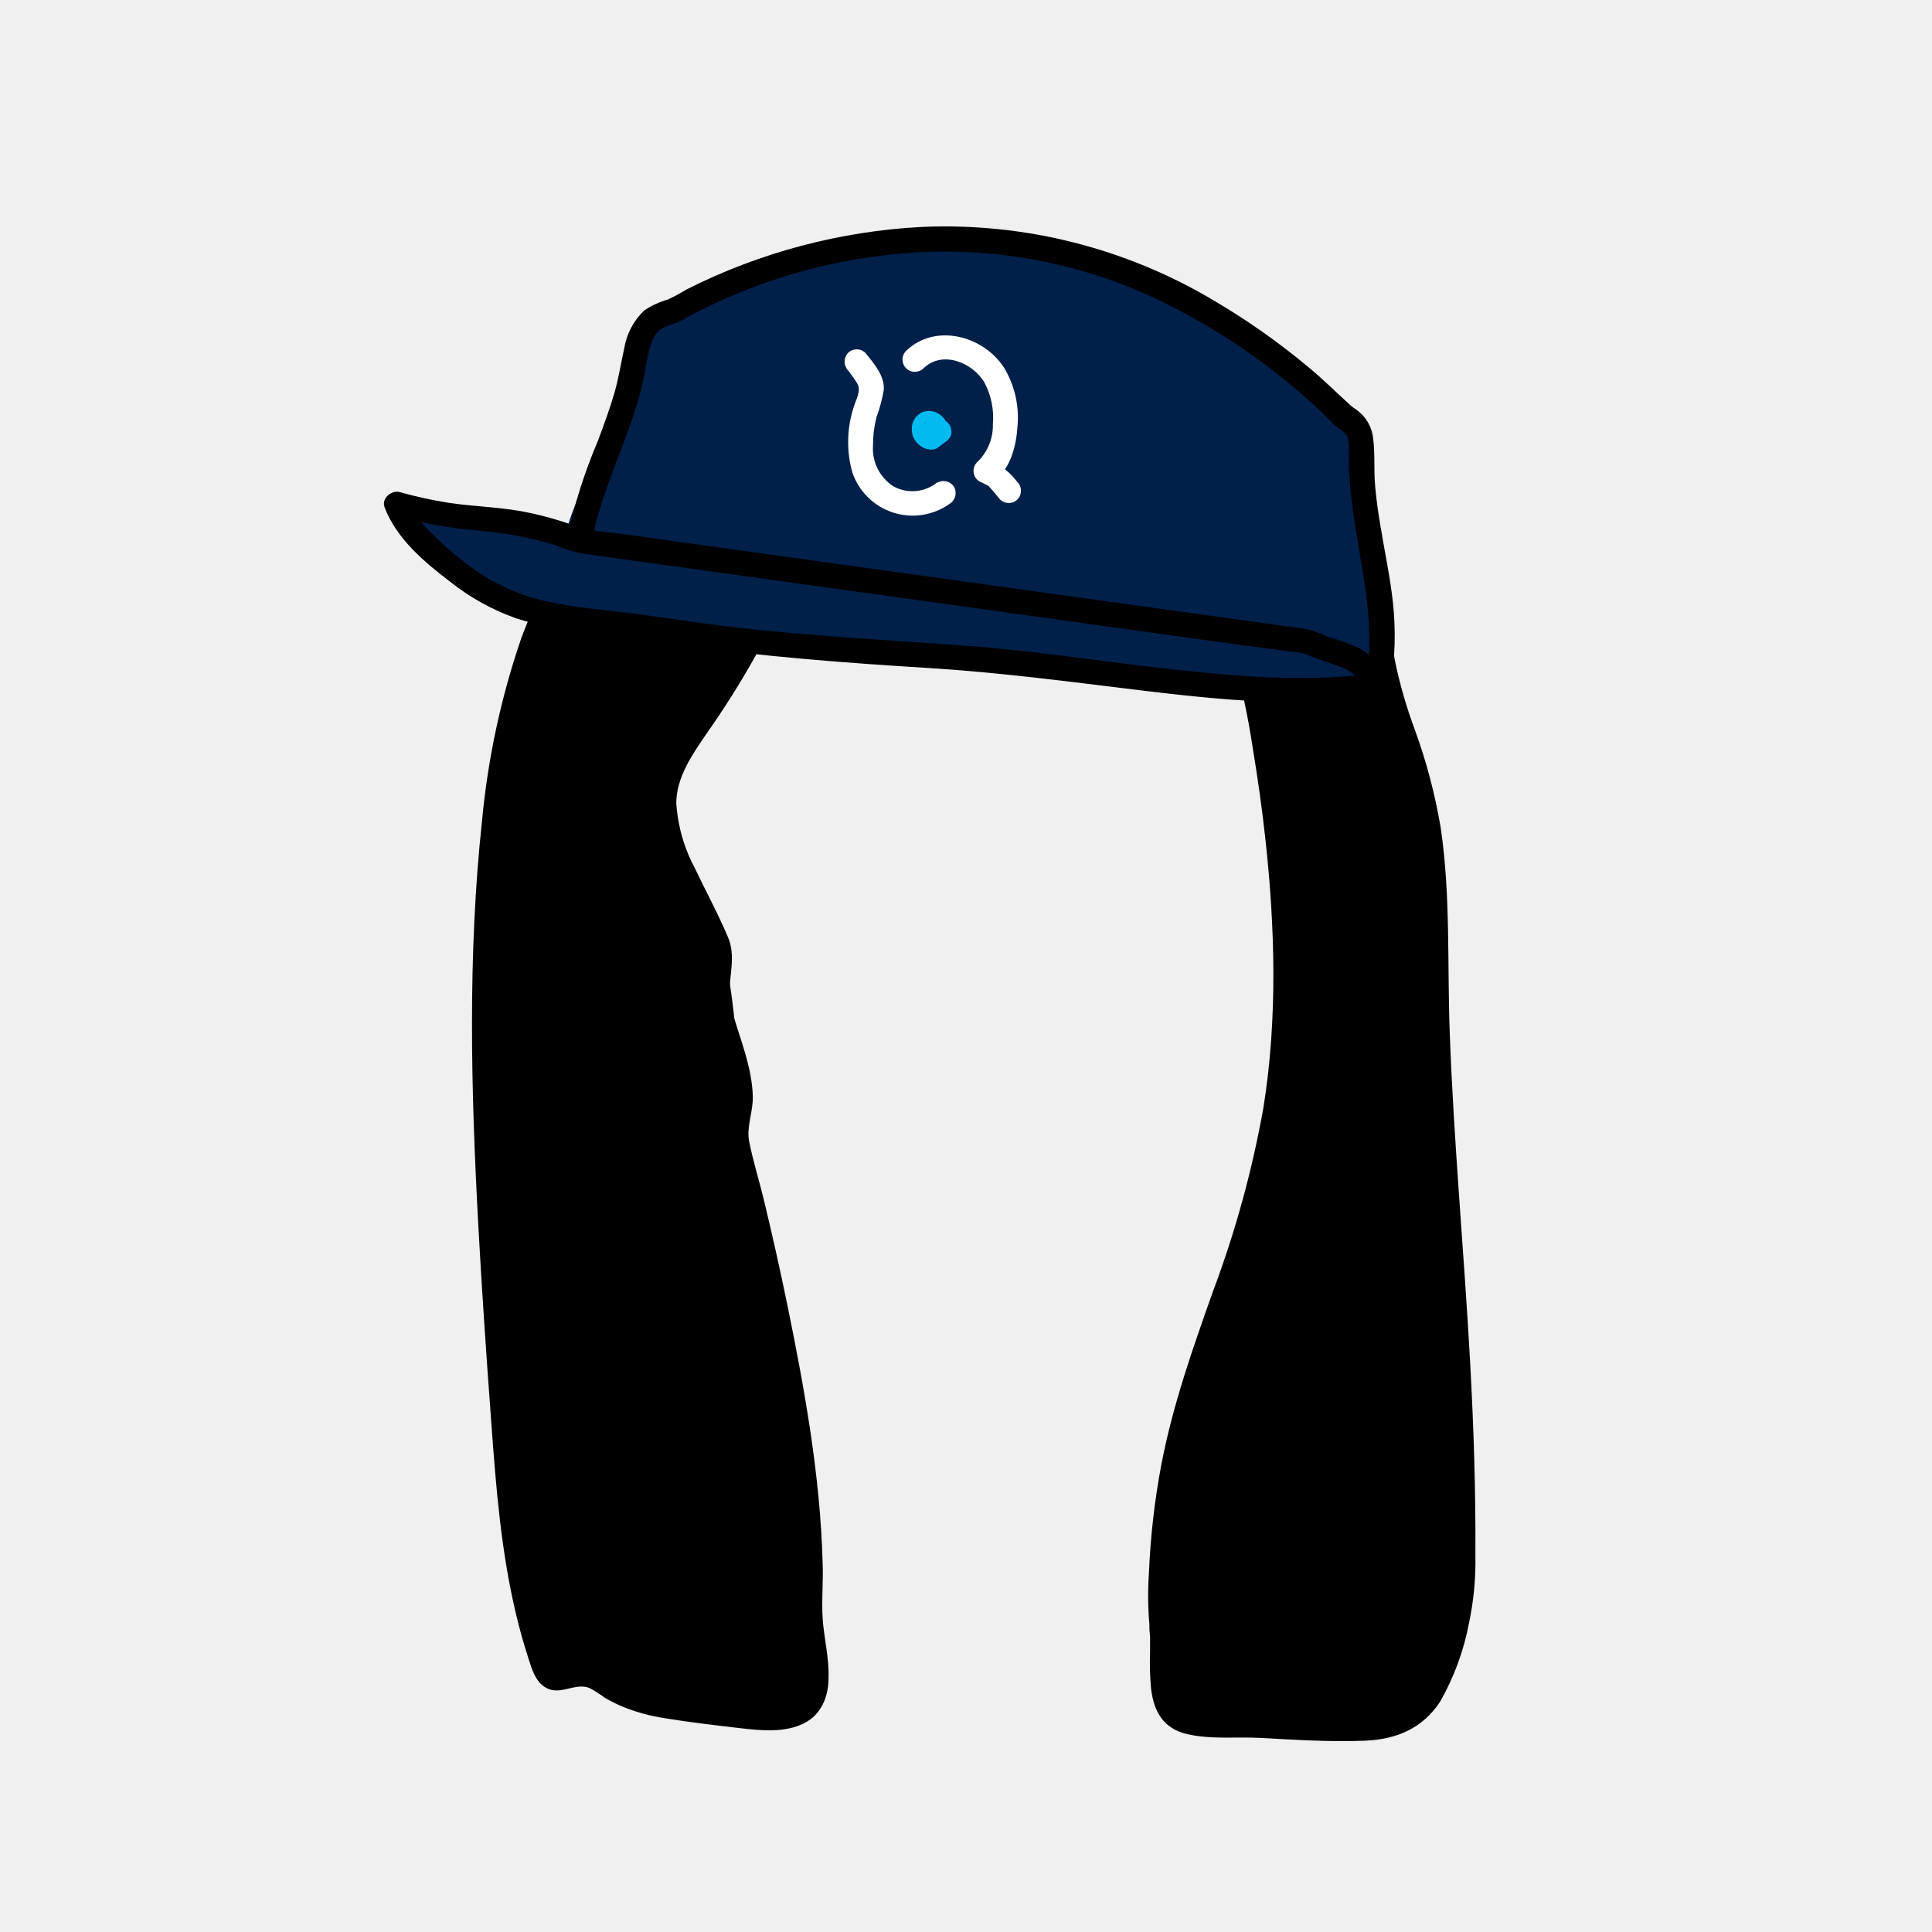
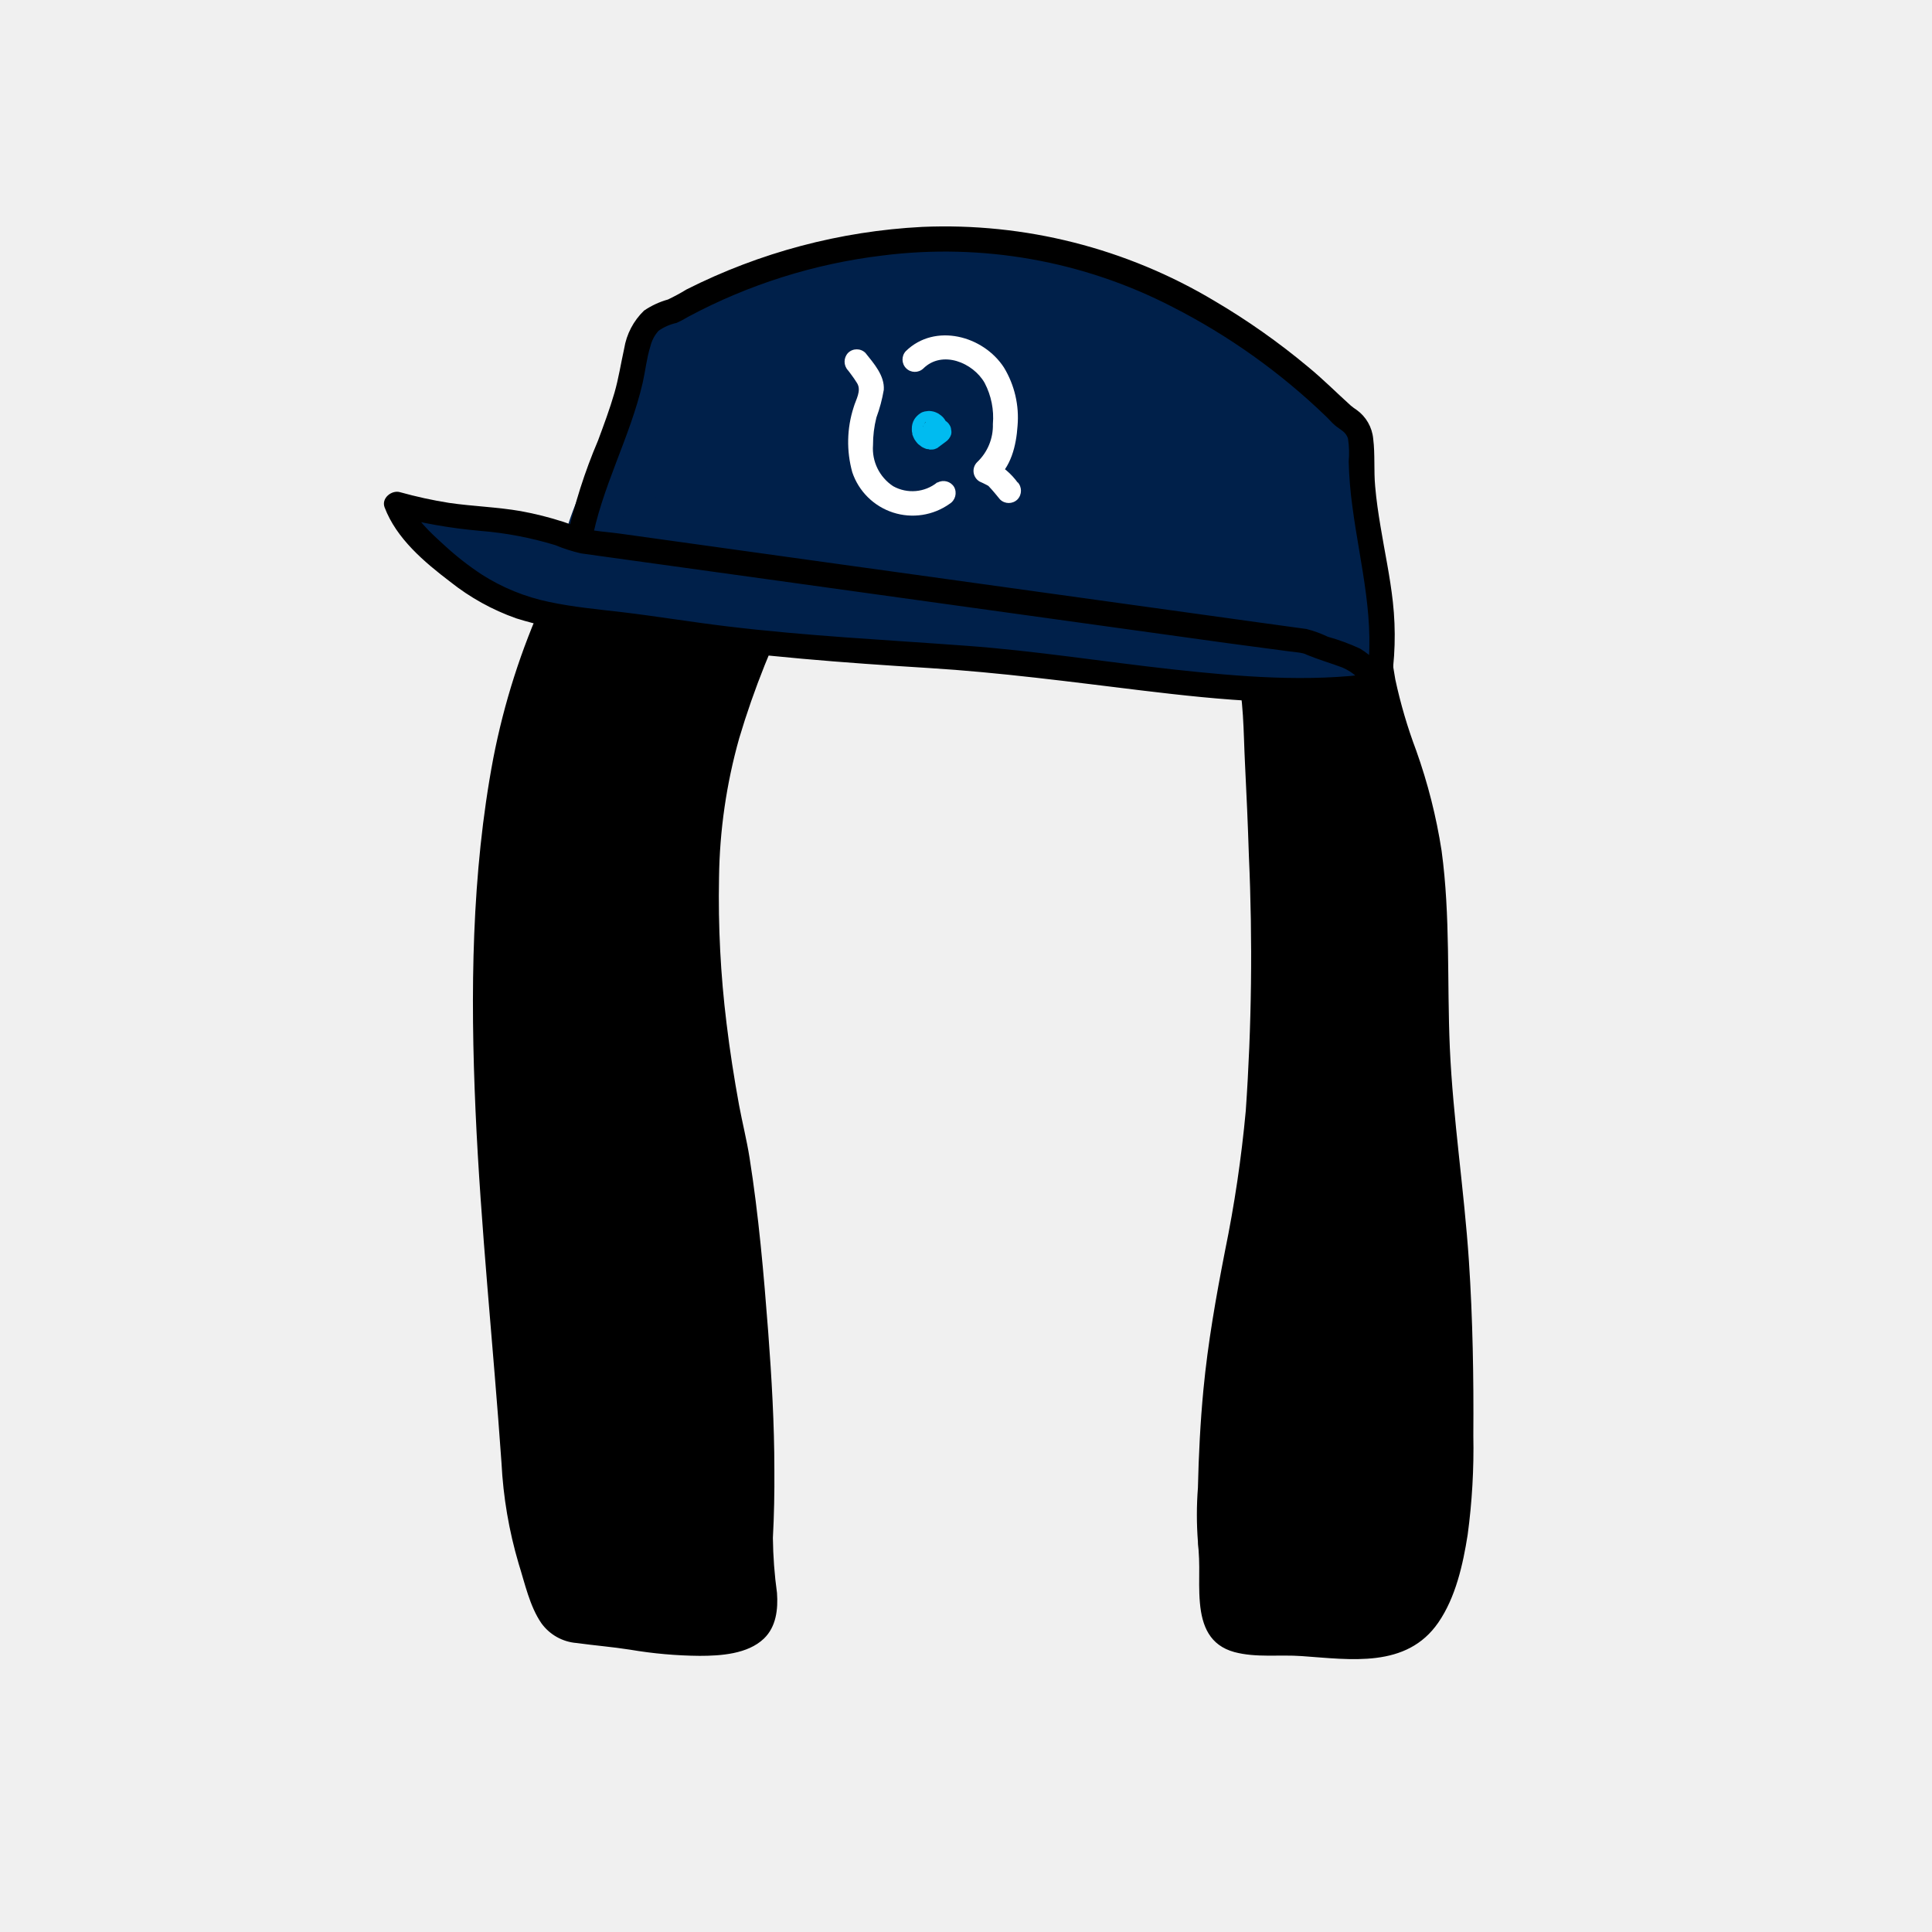
<svg xmlns="http://www.w3.org/2000/svg" viewBox="0 0 235 235">
  <g id="hair-9">
    <g class="c-hair">
-       <path d="M178,185.56c-.38-29.29-3.06-42.16-3.44-71.46a88.58,88.58,0,0,0-1-14.19,89.45,89.45,0,0,0-4.19-14.28c-2.24-6.3-2.28-20.19-6.59-25.3s-10.54-12.8-17.1-16l-.12.66a22.89,22.89,0,0,0-4.79-2.6c-4-1.61-8.16-4.82-12.44-5.44-7.33-1.06-14.83.45-22.16-.62l-1.56-.62-3.87,6.56.32-1.66c-12.8,4.41-20.75,6.49-25.33,14.81-4.39,8-8.8,16-11.63,24.62-3,9.09-4.13,18.67-4.71,28.21-1.28,21.2.24,42.45,1.75,63.63.74,10.25,1.49,20.63,4.83,30.34,1.47,4.29,3.58-.41,7.25,2.27,3.07,2.23,6.79,3,10.49,3.36,3.31.33,9,1.58,12.17.84,5.78-1.37,2.37-8.65,2.65-13.55,1.13-19.3-8.92-56.31-8.92-56.31-.1-2,.64-4,.47-5.86-.39-4.33-.6-8.83-1.29-13.21-1.4-8.85-11-18.22-7-26.37,2.75-5.54,5-10.17,8.6-15.19s6.72-10.79,6.63-17l.69-3.52c1.6,1.46,4,1.91,6.19,2.21a158.9,158.9,0,0,0,29.73,1.29A53.4,53.4,0,0,0,143.47,60c3.32,6.72,7.64,15.92,9,23.06,13.06,67.48-11,70.83-11.32,111.42,0,3.6.05,1.2.27,4.8.12,2.17-.39,7.09,1.07,8.89,1.68,2.08,6.61,1.43,9,1.58q6.22.36,12.47.44c2.5,0,5.14,0,7.27-1.31s3.47-3.84,4.32-6.29C178.17,195.28,178.09,193.33,178,185.56Z" />
+       <path d="M178,179.66c-.38-29.29-3.05-34.16-3.44-63.46a88.58,88.58,0,0,0-1-14.19,87.43,87.43,0,0,0-4.19-14.28c-2.24-6.3-2.27-20.19-6.58-25.3s-10.55-12.8-17.11-16l-.12.67a22.65,22.65,0,0,0-4.78-2.61c-4-1.61-8.17-4.82-12.45-5.44-7.33-1.06-14.83.45-22.16-.62l-1.55-.62-3.72,6.29.16-1.39c-12.79,4.42-20.75,6.49-25.33,14.81-4.39,8-8.8,16-11.63,24.62-3,9.09-4.13,18.67-4.7,28.21-1.28,21.2,1.23,42.45,2.75,63.63.73,10.25.49,10.63,3.82,20.34,1.47,4.29,1.49,3.52,7.46,4.35,3.75.53,9.58.92,13.28,1.28,3.31.33-.46.17,2.7-.58,5.78-1.36,2.9-10.76,3.19-15.66,1.12-19.3-3-42.78-3-42.78-3.6-16.47-3.09-32.82-1.84-44.38a71,71,0,0,1,6.8-23.09,83,83,0,0,0,3.62-11c1.7.95,4.17.76,6.18,1,9.85,1.36,19.36.36,29.29-.14a52.55,52.55,0,0,0,9.78-1.23c3.38,6.71,8.53,15.81,9,23.06,4.49,67.91-4.94,58.83-5.31,99.42,0,3.6,0,1.21.26,4.8.13,2.17-.39,7.09,1.07,8.89,1.68,2.08,6.61,1.43,9,1.58,4.16.24,2.31.39,6.47.44,2.5,0,5.14,0,7.27-1.31s3.47-3.84,4.32-6.29C178.17,185.38,178.09,187.43,178,179.66Z" />
    </g>
-     <path id="stroke" d="M178.83,165.86c-.73-13.42-2-26.8-2.49-40.23-.31-8.29.12-16.73-1.1-24.95a67.42,67.42,0,0,0-3.15-11.93,57.25,57.25,0,0,1-2.44-8.5c-1-5.61-1.37-11.54-3.47-16.89a22.59,22.59,0,0,0-4.33-6.5A95.14,95.14,0,0,0,154.57,49a34.53,34.53,0,0,0-8.09-5.91,1.6,1.6,0,0,0-.68-.16,35.58,35.58,0,0,0-9-5.07,61.4,61.4,0,0,0-16.68-3.5c-3-.28-5.94-.51-8.91-.64a18,18,0,0,0-8.06,1.19,1.34,1.34,0,0,0-.72,1.3,1.56,1.56,0,0,0-.52.48c-.62.89-1.23,1.81-1.82,2.73-5.5,1.88-11.19,3.54-16.31,6.31A24.79,24.79,0,0,0,78,50a29.06,29.06,0,0,0-4.63,6.76A146.92,146.92,0,0,0,63.45,77.5a95.86,95.86,0,0,0-4.82,22.35c-1.76,16.32-1.34,32.86-.45,49.22.44,8.09,1,16.17,1.6,24.25.56,7.73,1.19,15.51,3,23.07q.65,2.73,1.51,5.38c.41,1.27.84,2.77,2.07,3.49,1.8,1.07,3.58-.67,5.36.07a15.64,15.64,0,0,1,1.85,1.18,17.86,17.86,0,0,0,2.19,1.09A22.49,22.49,0,0,0,80.89,209c3,.49,6,.84,9,1.19,2.55.3,5.51.62,7.89-.57,2.14-1.06,3-3.27,3-5.54.08-2.44-.56-4.84-.72-7.27-.14-2.23.1-4.5,0-6.74-.28-10.46-2.16-20.92-4.25-31.15q-1.35-6.58-2.93-13.11c-.56-2.31-1.3-4.63-1.76-7-.34-1.74.49-3.62.45-5.42-.09-3.65-1.62-7.17-2.59-10.64-.83-2.94.78-5.86-.41-8.7s-2.68-5.56-4-8.35a19.52,19.52,0,0,1-2.31-8c0-3.17,2-6,3.7-8.49a108.16,108.16,0,0,0,10.3-18.12,24.85,24.85,0,0,0,2.2-9.06c3.34,1.34,7.63.82,11,.81q8.19,0,16.38-.17a80.63,80.63,0,0,0,14-1.22c.77-.15,1.52-.33,2.27-.53a116.72,116.72,0,0,1,7.84,18.74A91.47,91.47,0,0,1,152.38,91c.6,3.62,1.12,7.26,1.52,10.92,1.2,10.86,1.51,22-.22,32.79A126.84,126.84,0,0,1,147.57,157c-2.47,6.95-4.92,13.89-6.31,21.15a91.68,91.68,0,0,0-1.51,13.2,39.63,39.63,0,0,0,.06,6.26c0-.33,0,.33,0,.42,0,.35.06.71.08,1.07,0,.64,0,1.27,0,1.9a33.88,33.88,0,0,0,.12,4.39c.33,2.82,1.51,4.89,4.43,5.55s5.9.3,8.79.45c4.24.23,8.56.51,12.82.34,3.8-.16,7-1.49,9.14-4.78a31.07,31.07,0,0,0,3.49-9.51,36.5,36.5,0,0,0,.78-8.34C179.51,181.33,179.25,173.59,178.83,165.86ZM87.17,80.15C85,83,84.7,85.82,82.74,88.86c-1.64,2.54-3.19,5.19-3.36,8.27-.32,5.63,3.14,10.93,5.47,15.8,1.27,2.65.12,5.25.68,8.12.69,3.48,2.12,6.77,2.83,10.25a13.62,13.62,0,0,1,0,4.89,9.82,9.82,0,0,0-.14,3.15c.12.57.3,1.13.45,1.68q1.13,4.39,2.15,8.8a277.24,277.24,0,0,1,5.4,29,100.9,100.9,0,0,1,.93,14.32,42.33,42.33,0,0,0,.3,6.75c.25,1.83.86,4.35,0,6.1-1,2-4.3,1.54-6.07,1.39-2.82-.23-5.63-.72-8.44-1.06a25.06,25.06,0,0,1-4.85-1A20.23,20.23,0,0,1,73.72,203a5.62,5.62,0,0,0-3.41-.86,16.9,16.9,0,0,1-2.41.49c-.18,0,0,.14-.21-.26a12.66,12.66,0,0,1-.81-2.31q-.82-2.67-1.43-5.4a99.19,99.19,0,0,1-1.78-11.11c-.84-7.67-1.27-15.39-1.79-23.08-1.06-15.88-1.85-31.82-1.18-47.73A149.68,149.68,0,0,1,63.11,90,87.23,87.23,0,0,1,70.36,68.9c1.62-3.34,3.36-6.6,5.14-9.85a30.37,30.37,0,0,1,4.41-6.76c3.38-3.52,8-5.42,12.54-7.07,1.76-.64,3.53-1.25,5.3-1.85a46.59,46.59,0,0,0-2.88,6.37c-1.2,3.4-1.69,7.82,1,10.6a1.44,1.44,0,0,0-.31.93C95.59,68.46,91.38,74.65,87.17,80.15Zm48.19-21a1.4,1.4,0,0,0-.73-1.29c-3.28-1.53-6.58-3-9.83-4.61-2.42-1.18-4.91-2.55-6.22-5-.91-1.71-3.5-.19-2.59,1.51,1.47,2.75,4.13,4.5,6.84,5.85s5.48,2.62,8.23,3.89l-2.54.11c-2.08.07-4.17.11-6.25.14a1.28,1.28,0,0,0-.37-.29c-3.28-1.54-6.58-3-9.84-4.62-2.41-1.18-4.9-2.54-6.22-5-.91-1.7-3.5-.19-2.59,1.52,1.47,2.74,4.13,4.49,6.85,5.85,1.81.9,3.64,1.76,5.48,2.61h-.86q-3.56,0-7.12,0a43.49,43.49,0,0,1-6.15-.16c-10.6-1.5.17-17.41,3.06-21.56a1.33,1.33,0,0,0,.26-.74,14.63,14.63,0,0,1,6.23-.75c2.25.09,4.5.27,6.75.45a74.75,74.75,0,0,1,13.94,2.17,35.45,35.45,0,0,1,10.62,4.74,25.33,25.33,0,0,1,4.33,3.68,12.26,12.26,0,0,1,3.1,4.68c.61,2.17-1.22,2.93-2.89,3.75a29.36,29.36,0,0,1-6,2.1A44.5,44.5,0,0,1,135.36,59.2ZM175.9,196.46c-.7,3.09-1.62,6.64-3.45,9.27-2.31,3.31-6.33,3-9.93,3-4-.07-8-.43-12-.45-1.33,0-2.66.06-4-.05-.92-.07-2.29-.17-2.92-.94s-.68-2.63-.71-3.7c0-1.31,0-2.61,0-3.92,0-.62-.06-1.26-.13-1.88,0-.22,0-.43-.07-.65,0,0-.05-.37-.06-.45a.32.32,0,0,1,0-.08c0-.17,0-.34,0-.51,0-.76,0-1.51,0-2.26a88,88,0,0,1,1.13-13,125.12,125.12,0,0,1,5.91-21A149.12,149.12,0,0,0,156,138.79a113.64,113.64,0,0,0,1.55-29.86,202.56,202.56,0,0,0-2.63-21,75.57,75.57,0,0,0-2.35-10.53,102.73,102.73,0,0,0-3.92-10c-1.1-2.48-2.27-4.92-3.46-7.35.55-.2,1.11-.42,1.66-.65,1.92-.82,4.36-1.79,5.46-3.69a5.33,5.33,0,0,0,.22-4.67A95.33,95.33,0,0,1,160,59.26a17.78,17.78,0,0,1,3.76,6.12,57.11,57.11,0,0,1,1.86,8.39c.45,2.77.82,5.56,1.36,8.31a69.43,69.43,0,0,0,2.62,8.57,60.42,60.42,0,0,1,2.91,11.84,115.77,115.77,0,0,1,.58,12.35c.2,13.8,1.2,27.52,2.16,41.28.47,6.84.86,13.68,1.07,20.54q.19,5.93.23,11.85A34.7,34.7,0,0,1,175.9,196.46Z" />
+     <path id="stroke" d="M178.67,153.36c-.58-8.67-1.93-17.25-2.32-25.93-.35-8,.08-16-1-23.94a66.51,66.51,0,0,0-3.09-12.2,60.64,60.64,0,0,1-2.54-8.64c-1-5.62-1.4-11.53-3.42-16.93A22.36,22.36,0,0,0,162,59.1a96.66,96.66,0,0,0-7.26-7.87,33.94,33.94,0,0,0-8.24-6,1.46,1.46,0,0,0-.68-.17,35.58,35.58,0,0,0-9-5.07,61.32,61.32,0,0,0-16.68-3.5c-3-.28-5.94-.51-8.91-.64A18,18,0,0,0,103.16,37a1.35,1.35,0,0,0-.72,1.3,1.68,1.68,0,0,0-.52.48c-.62.89-1.23,1.81-1.82,2.73-8.83,3-19.22,5.55-24.69,13.75-1.69,2.54-3,5.36-4.48,8-1.67,3.13-3.27,6.3-4.72,9.53A87,87,0,0,0,60,92.24c-2.66,14.05-2.79,28.58-2.16,42.82S60,163.65,61,177.94a52.62,52.62,0,0,0,2.09,12.27c.75,2.37,1.34,5.17,2.76,7.23a5.84,5.84,0,0,0,4.3,2.41c2.16.3,4.33.47,6.49.81a53.18,53.18,0,0,0,8.45.75c2.56,0,5.86-.21,7.83-2.1,1.5-1.44,1.73-3.58,1.59-5.55a53.65,53.65,0,0,1-.5-6.7c.15-2.75.2-5.51.18-8.27,0-5.6-.33-11.2-.75-16.79-.54-7.06-1.16-14.19-2.27-21.19-.34-2.15-.88-4.27-1.28-6.42-.6-3.29-1.12-6.61-1.52-9.94a124.88,124.88,0,0,1-.91-17.71,65.47,65.47,0,0,1,2.45-16.93c.89-3,1.94-6,3.11-8.92s2.46-5.44,3.62-8.2a24.23,24.23,0,0,0,2-8.5c3.35,1.34,7.63.82,11,.82q8.19,0,16.39-.18a80.8,80.8,0,0,0,14-1.22c.76-.15,1.52-.33,2.28-.53,3,5.92,6.41,11.8,8.06,18.28.94,3.69.87,7.61,1.06,11.4s.36,7.57.48,11.36a271.2,271.2,0,0,1-.38,31A156.36,156.36,0,0,1,149,152.18c-1.09,5.58-2.08,11.17-2.62,16.84-.38,4-.58,8-.67,11.95a42.25,42.25,0,0,0,0,6.56.58.58,0,0,1,0,.1v0c0,.3.06.6.08.91.05.69.08,1.38.08,2.08,0,1.44-.05,2.89.08,4.33.25,2.86,1.21,5.18,4.19,6,2.67.71,5.49.29,8.21.49,5.91.41,12.74,1.52,16.6-4.08,2.11-3.06,3-7.06,3.57-10.68a78.41,78.41,0,0,0,.69-12.06C179.26,167.53,179.14,160.43,178.67,153.36ZM89.93,80.49a73.87,73.87,0,0,0-4.87,17.3c-1.48,11.15-.53,22.66,1.26,33.72.54,3.31,1.33,6.56,1.89,9.86,0,.12,0,.24.05.35s0,.26,0,.38,0,.2,0,.3v.06c.41,3.09.77,6.2,1.1,9.3a254.29,254.29,0,0,1,1.68,30.59,67.22,67.22,0,0,0-.11,7.51c.18,1.9.75,4,.42,5.9-.4,2.3-3.19,2.48-5.09,2.6a41.94,41.94,0,0,1-8.67-.54c-2-.31-4.07-.6-6.12-.8-1.38-.14-2.67-.22-3.43-1.49a19.62,19.62,0,0,1-1.39-3.65c-.41-1.22-.81-2.45-1.17-3.68a35.74,35.74,0,0,1-1.18-5.29c-.74-5.54-.87-11.2-1.32-16.77-.56-7.07-1.17-14.14-1.64-21.21-.93-13.84-1.32-27.75,0-41.57A99.35,99.35,0,0,1,65.3,83.48a107.23,107.23,0,0,1,7.9-18c2.34-4.42,4.42-9.3,8.35-12.56C85,50,89.34,48.43,93.48,47l4.28-1.48a44.29,44.29,0,0,0-2.88,6.37c-1.21,3.4-1.69,7.83,1,10.61a1.4,1.4,0,0,0-.31.92C95.59,69.54,92.14,74.91,89.93,80.49Zm44.3-19.07c-3.15-1.47-6.31-2.91-9.43-4.43-2.42-1.18-4.9-2.54-6.22-5-.91-1.7-3.5-.19-2.59,1.52,1.47,2.74,4.13,4.49,6.85,5.85,1.66.83,3.35,1.63,5,2.41-1.87.06-3.74.1-5.61.13a1.06,1.06,0,0,0-.37-.29c-3.28-1.54-6.58-3-9.83-4.62-2.42-1.18-4.91-2.54-6.22-5-.91-1.7-3.51-.19-2.59,1.52,1.47,2.74,4.13,4.49,6.84,5.85q2.72,1.35,5.48,2.62h-.85c-2.38,0-4.75,0-7.13,0a45.08,45.08,0,0,1-6.15-.15c-10.6-1.51.17-17.42,3.06-21.57a1.33,1.33,0,0,0,.26-.74,14.63,14.63,0,0,1,6.23-.75c2.25.09,4.5.27,6.75.45a74.62,74.62,0,0,1,13.94,2.17,35.7,35.7,0,0,1,10.62,4.74,25,25,0,0,1,4.33,3.68,12,12,0,0,1,3.1,4.68c.61,2.17-1.21,2.93-2.89,3.75a29.36,29.36,0,0,1-6,2.1A46.46,46.46,0,0,1,134.23,61.42Zm41.52,124.24c-.5,3.49-1.29,7.64-3.52,10.49-2.35,3-6.35,2.75-9.79,2.63-2.11-.07-4.17-.45-6.29-.43-1.71,0-5.68.58-6.66-1.31a9.17,9.17,0,0,1-.54-3.89c0-1.25.05-2.5,0-3.75,0-.62-.08-1.23-.15-1.85,0-.24-.06-.48-.09-.72h0c-.06-1.11,0-2.22,0-3.32.05-4.15.21-8.3.54-12.44a145.38,145.38,0,0,1,2.38-16.5c1-5.42,2-10.84,2.61-16.34a225.1,225.1,0,0,0,.85-27.11c-.12-7.12-.43-14.24-.82-21.35a44.64,44.64,0,0,0-1.42-10.67,66.6,66.6,0,0,0-4.06-9.86c-1.15-2.37-2.38-4.7-3.57-7.05.55-.19,1.09-.4,1.63-.63,1.92-.82,4.36-1.78,5.46-3.69a5.35,5.35,0,0,0,.22-4.68,97,97,0,0,1,7.58,8.32,17.37,17.37,0,0,1,3.73,6.26A58.72,58.72,0,0,1,165.61,76c.46,2.81.83,5.64,1.4,8.43a76.44,76.44,0,0,0,2.71,8.72,58.09,58.09,0,0,1,2.84,12.11c.46,4.18.45,8.4.52,12.6.09,6,.29,11.92.82,17.86.33,3.71.82,7.4,1.21,11.1.53,5.07.82,10.16,1,15.26.12,3.86.18,7.73.21,11.59A79.51,79.51,0,0,1,175.75,185.66Z" />
    <g class="accessory-1">
      <path d="M68.9,67.27c7.12-4.17,15-5.38,22.63-5.1s15,2,22.52,3.37c13.72,2.55,27.82,4.09,40.48,10.48,4,2,10,3.69,12.53,7.93,1.88-10.78-2.2-17.54-2.11-28.4a6,6,0,0,0-.25-2.18c-.36-.94-1-4.53-1.74-5a307.46,307.46,0,0,0-29.89-16.63,35.81,35.81,0,0,0-7.77-1.88c-2-.24-5.67-.94-7.69-.75C97,31,95.44,32.12,81.3,38.64c-.93.43-2,.53-2.85,1.32-1.26,1.23-1.68,3.32-2,5.23-1.24,7.27-6.86,14.39-8.09,21.65" fill="#00204a" />
      <path d="M167.06,84c-15.59,2.25-35.92-2.44-51.64-3.39-11.56-.69-23.15-1.45-34.6-3.21-14.1-2.15-19.46-.64-29.73-10.54a13.05,13.05,0,0,1-3.5-4.88c10.62,2.89,11.94.69,22.28,4.46L97.47,50l70,30.62Z" fill="#00204a" />
      <path d="M123.81,58.73a8.44,8.44,0,0,0-3.13-2.65l.3,2.36c2-1.55,2.63-4.24,2.79-6.64a11.74,11.74,0,0,0-1.65-7.09c-2.52-3.89-8.4-5.46-11.94-2a1.5,1.5,0,0,0,2.12,2.12c2.3-2.28,6.06-.73,7.47,1.75a9.11,9.11,0,0,1,1,5,6.13,6.13,0,0,1-1.92,4.64,1.5,1.5,0,0,0,.3,2.35c.29.13.57.26.85.41a2.5,2.5,0,0,1,.35.21c-.17-.12-.06,0,0,.05.45.48.87,1,1.29,1.51a1.51,1.51,0,0,0,2.12,0,1.53,1.53,0,0,0,0-2.12Z" fill="#fff" />
      <path d="M114,58.68a4.81,4.81,0,0,1-5.36.46,5.48,5.48,0,0,1-2.45-5,13.54,13.54,0,0,1,.41-3.35,18.83,18.83,0,0,0,.9-3.37c.12-1.73-1.22-3.22-2.23-4.49a1.5,1.5,0,0,0-2.12,0,1.55,1.55,0,0,0,0,2.12s.17.21.06.07l.29.39c.26.35.52.71.75,1.09.57.93-.15,2-.42,2.95a13.72,13.72,0,0,0-.16,7.9,7.75,7.75,0,0,0,11.84,3.83,1.54,1.54,0,0,0,.54-2.05,1.51,1.51,0,0,0-2-.54Z" fill="#fff" />
      <path d="M113.51,51.05l-1,.72.76-.21h0l.4.06-.22-.07.36.16a1.88,1.88,0,0,1-.24-.14l.31.23a1.34,1.34,0,0,1-.21-.2l.24.3a1.28,1.28,0,0,1-.15-.25l.15.36a2.76,2.76,0,0,1-.08-.27l.06.4a1,1,0,0,1,0-.24l-.06.4a.6.6,0,0,1,.06-.19l-.16.36a1.19,1.19,0,0,1,.09-.15l-.24.31a1.36,1.36,0,0,1,.12-.12l-.31.24.11-.07-.36.15.14,0-.4.06h.17l-.4-.05a.59.59,0,0,1,.19.05l-.36-.15a.94.94,0,0,1,.22.12l-.31-.23a1,1,0,0,1,.18.17l-.24-.3a.86.86,0,0,1,.1.16l-.15-.36a.57.57,0,0,1,0,.14l-.06-.4a.2.2,0,0,1,0,.11l.06-.39a.76.76,0,0,1,0,.11l.16-.36-.06.09.23-.3,0,.05a1,1,0,0,0-.31.48,1.15,1.15,0,0,0-.13.58,1.17,1.17,0,0,0,.13.58,1.14,1.14,0,0,0,.31.48,1.52,1.52,0,0,0,1.06.44,1.54,1.54,0,0,0,1.06-.44l0,0a2.69,2.69,0,0,0,.26-.33l0,0c.06-.12.12-.27.17-.4a1.41,1.41,0,0,0,.07-.58,3.15,3.15,0,0,0,0-.43.11.11,0,0,1,0-.05,2.25,2.25,0,0,0-.19-.45,2.32,2.32,0,0,0-.34-.48,2.45,2.45,0,0,0-.47-.38.82.82,0,0,0-.2-.12,2.49,2.49,0,0,0-.45-.18,2.74,2.74,0,0,0-.5-.08h-.16l-.45.06a1.52,1.52,0,0,0-.54.23,2.46,2.46,0,0,0-.7.7,2.16,2.16,0,0,0-.32,1.21c0,.17,0,.34.06.5a.74.74,0,0,0,0,.14,2.49,2.49,0,0,0,.11.29c.05.11.09.21.14.3l.08.12a3.68,3.68,0,0,0,.3.39l.1.1.4.31.14.08a3.45,3.45,0,0,0,.48.2c.11,0,.23,0,.34.06l.22,0a1.14,1.14,0,0,0,.58-.12.66.66,0,0,0,.19-.09.39.39,0,0,0,.1-.08l.85-.63a1.72,1.72,0,0,0,.69-.9,1.22,1.22,0,0,0,0-.6,1.09,1.09,0,0,0-.18-.55,1.48,1.48,0,0,0-.9-.69l-.4-.06a1.42,1.42,0,0,0-.75.21Z" fill="#00bbf0" />
      <path d="M71.93,66.13c1.21-6.8,4.71-12.89,6.25-19.6.33-1.46.48-3,.93-4.4a4.33,4.33,0,0,1,1-1.9,6,6,0,0,1,2.18-.95,12.83,12.83,0,0,0,1.42-.75,67,67,0,0,1,23.63-7.45,60.31,60.31,0,0,1,35.29,6.26,77.86,77.86,0,0,1,18.65,13.3c.36.34.69.74,1.06,1.06.64.57,1.38.78,1.63,1.68a11.55,11.55,0,0,1,.08,2.76,49.05,49.05,0,0,0,.46,5.55c.94,7.12,2.89,14,1.67,21.2l2.74-.36a9.71,9.71,0,0,0-3.5-3.64,26.2,26.2,0,0,0-3.91-1.44,14.14,14.14,0,0,0-2.59-.94l-5.74-.79-24.48-3.4L98.26,68.09,75.35,64.9c-1.44-.2-3-.28-4.38-.6-.82-.19-1.62-.56-2.43-.82a40.37,40.37,0,0,0-5.2-1.31c-2.88-.5-5.82-.58-8.71-1a53.49,53.49,0,0,1-6-1.31c-1-.27-2.27.74-1.85,1.85,1.44,3.8,4.81,6.64,8,9.07a27.73,27.73,0,0,0,8,4.43,41.68,41.68,0,0,0,8.35,1.71c3.72.47,7.44.9,11.16,1.44,10.15,1.49,20.38,2.26,30.62,2.89,8.73.54,17.36,1.69,26,2.74,9.65,1.16,19.48,2.14,29.17.78,1.9-.26,1.09-3.16-.8-2.89-8.17,1.15-16.57.42-24.73-.47-8.33-.92-16.63-2.25-25-2.86-9.7-.72-19.41-1.19-29.08-2.36-4.28-.51-8.52-1.22-12.8-1.73-3-.35-5.94-.62-8.86-1.24a24.43,24.43,0,0,1-8.23-3.35,35.6,35.6,0,0,1-4.5-3.52c-1.71-1.56-3.59-3.22-4.43-5.44L47.8,62.71a62.4,62.4,0,0,0,10.6,1.86,43.23,43.23,0,0,1,9.15,1.74,19,19,0,0,0,3.12,1l2.15.3,20.69,2.87,29.87,4.15,26,3.61,7.51,1c.52.08,1.09.1,1.61.23a1.89,1.89,0,0,1,.49.19c1.41.58,2.87,1,4.28,1.53A6.41,6.41,0,0,1,166.37,84c.62,1,2.52,1,2.74-.35a37.35,37.35,0,0,0,.31-10.45c-.34-3.08-1-6.12-1.5-9.17-.27-1.61-.51-3.23-.65-4.86-.18-1.93,0-3.89-.24-5.8a4.87,4.87,0,0,0-2-3.5,8.48,8.48,0,0,1-.72-.53c-1.75-1.58-3.4-3.24-5.23-4.74a85.15,85.15,0,0,0-11.36-8,63.88,63.88,0,0,0-35.56-9,71.83,71.83,0,0,0-28.64,7.6,24.87,24.87,0,0,1-2.27,1.23,9.93,9.93,0,0,0-2.91,1.35,8.25,8.25,0,0,0-2.42,4.63c-.4,1.8-.67,3.6-1.18,5.37-.58,2-1.29,3.89-2,5.81A64.94,64.94,0,0,0,69,65.33c-.34,1.89,2.55,2.7,2.89.8Z" />
    </g>
  </g>
</svg>
